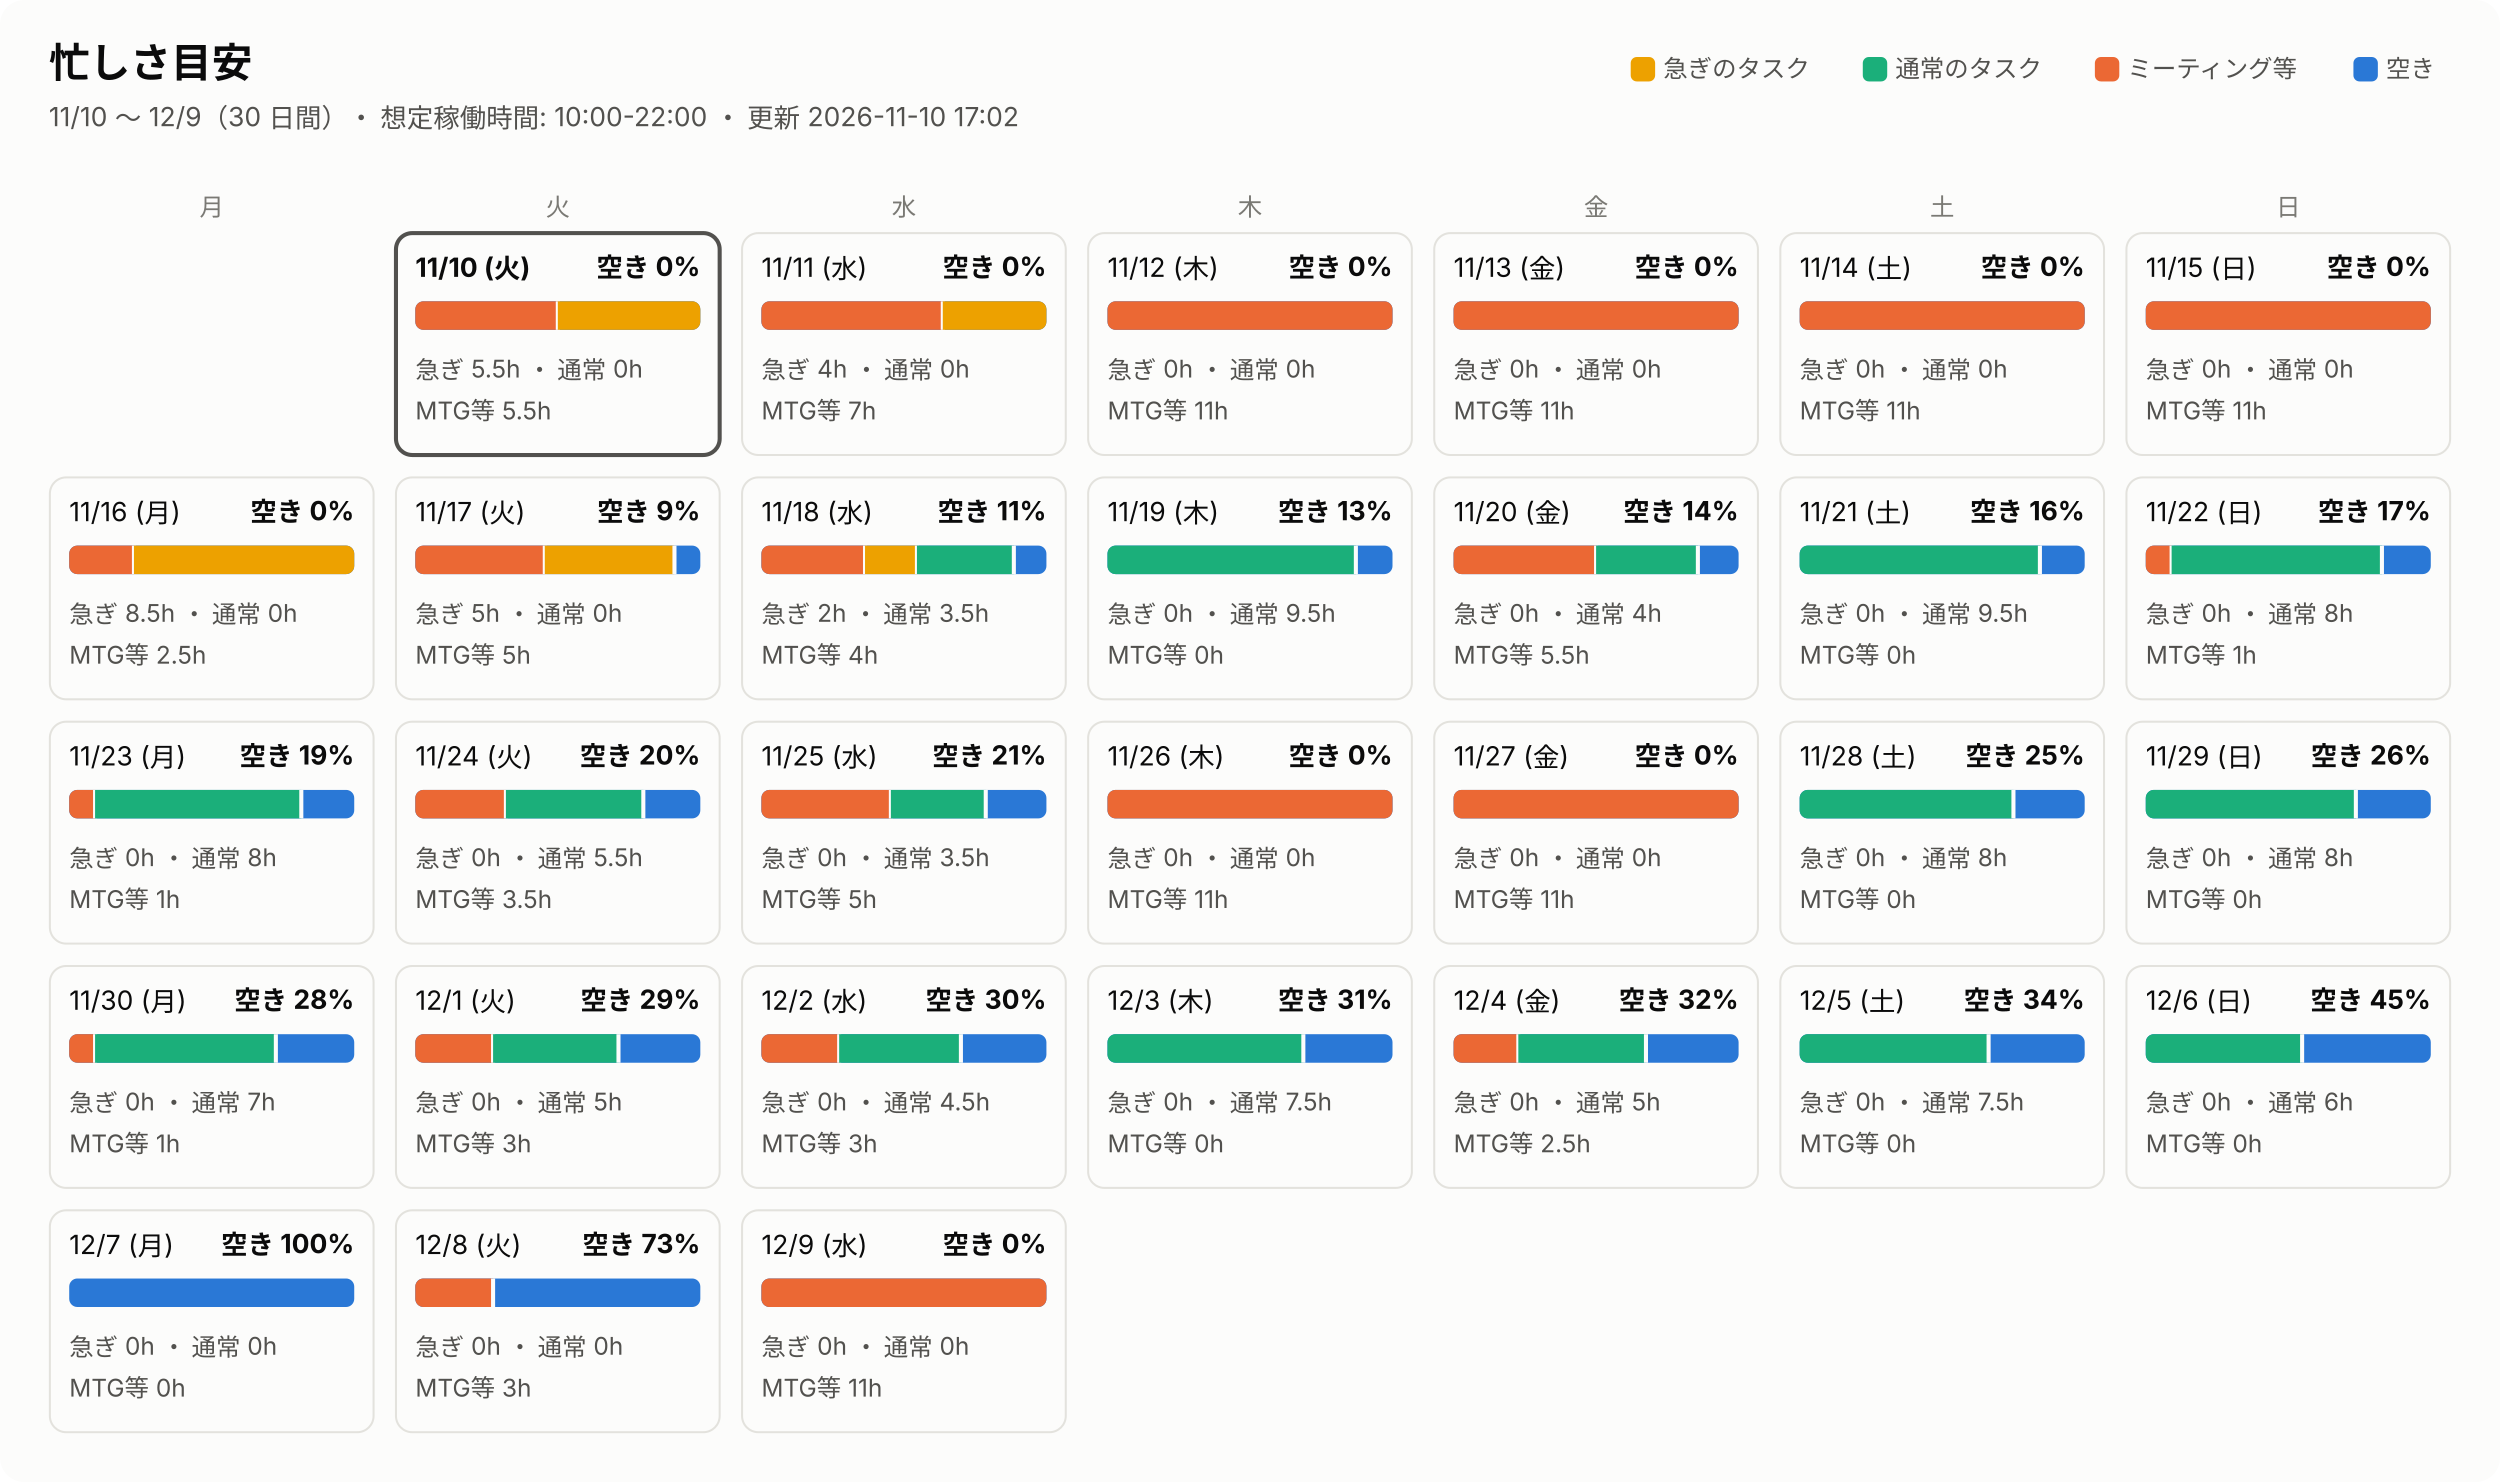
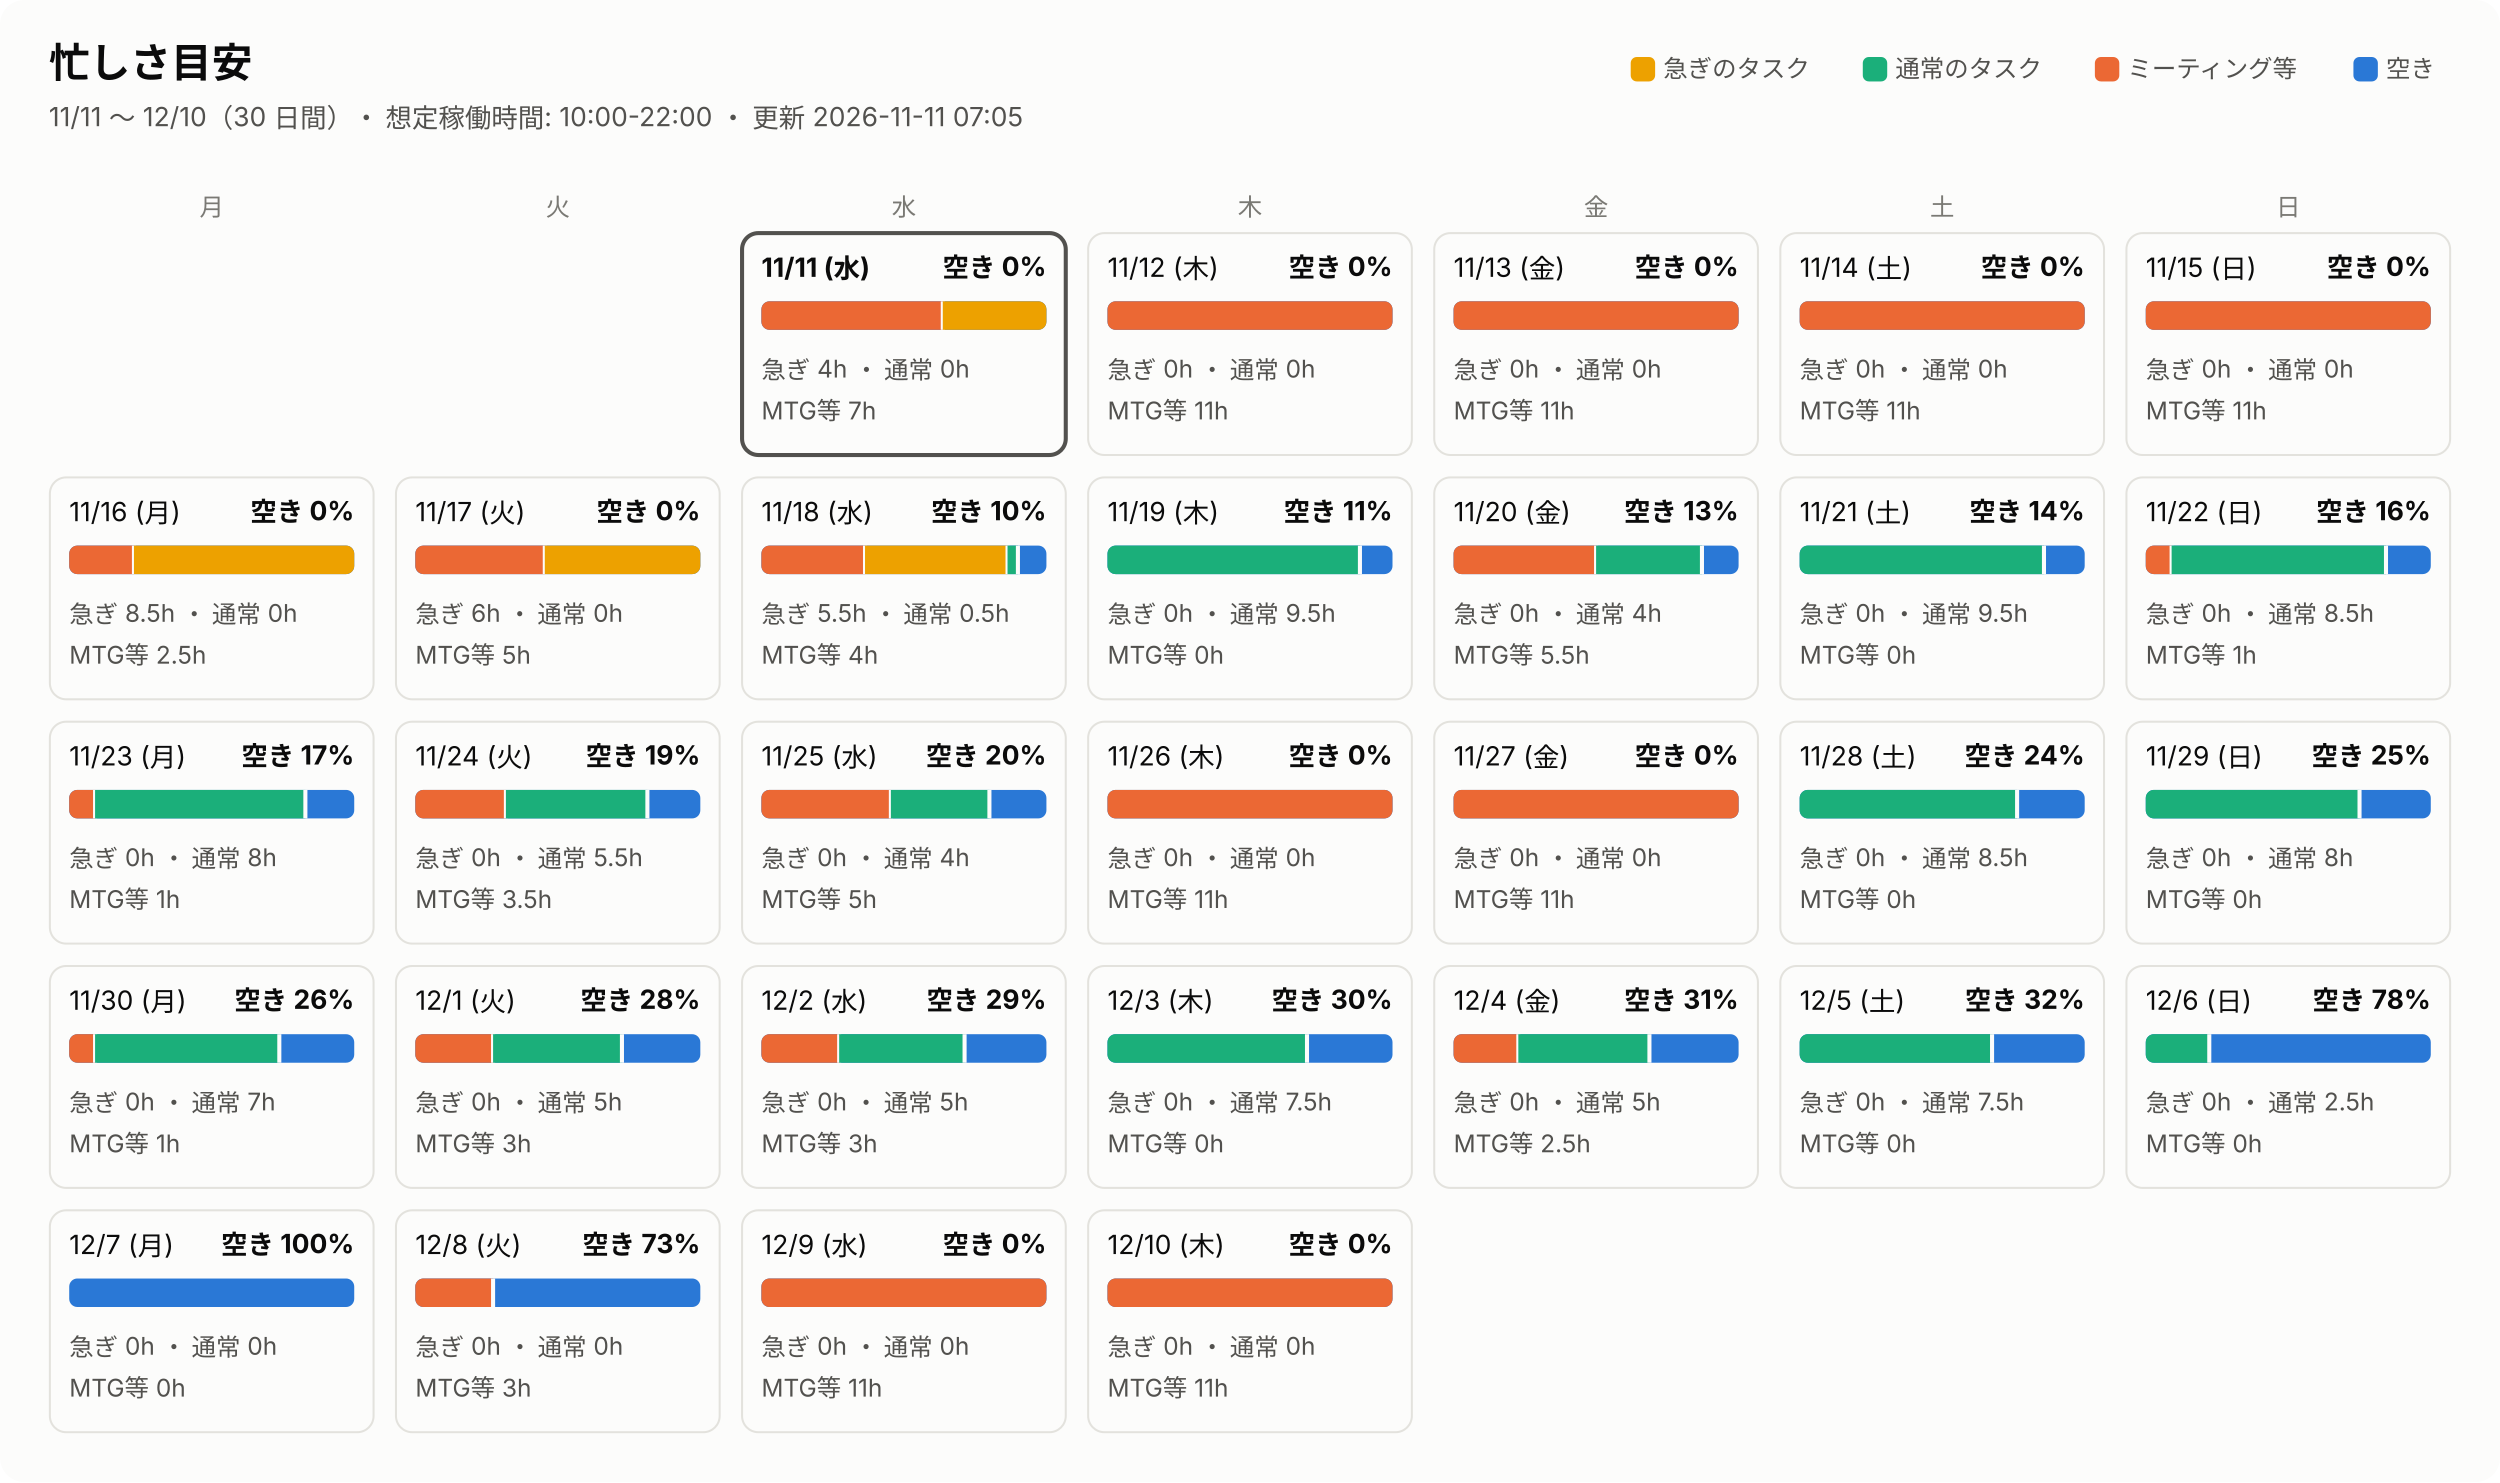
<svg xmlns="http://www.w3.org/2000/svg" viewBox="0 0 1228 728" width="1228" height="728" role="img" aria-label="忙しさ目安" class="viz">
  <style>
    .viz { color-scheme: light dark; }
    .surface { fill: #fcfcfb; }
    .text-1 { fill: #0b0b0b; }
    .text-2 { fill: #52514e; }
    .text-3 { fill: #7a7974; }
    .tasks { fill: #eda100; }
    .flex { fill: #1baf7a; }
    .meetings { fill: #eb6834; }
    .free { fill: #2a78d6; }
    .cell { fill: none; stroke: #e3e2dd; }
    .cell-today { fill: none; stroke: #52514e; }
    .gap { stroke: #fcfcfb; }
    .capmark { stroke: #0b0b0b; }
    .overflow { fill: #d03b3b; }
    text { font-family: -apple-system, BlinkMacSystemFont, "Segoe UI", "Hiragino Sans",
           "Noto Sans JP", "Yu Gothic UI", Meiryo, sans-serif; }
    @media (prefers-color-scheme: dark) {
      .surface { fill: #1a1a19; }
      .text-1 { fill: #f0efec; }
      .text-2 { fill: #c3c2b7; }
      .text-3 { fill: #8f8e87; }
      .tasks { fill: #c98500; }
      .flex { fill: #199e70; }
      .meetings { fill: #d95926; }
      .free { fill: #3987e5; }
      .cell { stroke: #333331; }
      .cell-today { stroke: #c3c2b7; }
      .gap { stroke: #1a1a19; }
      .capmark { stroke: #f0efec; }
      .overflow { fill: #e66767; }
    }
</style>
  <rect class="surface" x="0" y="0" width="1228" height="728" rx="12" />
  <text class="text-1" x="24" y="38" font-size="20" font-weight="700">忙しさ目安</text>
-   <text class="text-2" x="24" y="62" font-size="13">11/10 〜 12/9（30 日間）・ 想定稼働時間: 10:00-22:00 ・ 更新 2026-11-10 17:02</text>
+   <text class="text-2" x="24" y="62" font-size="13">11/11 〜 12/10（30 日間）・ 想定稼働時間: 10:00-22:00 ・ 更新 2026-11-11 07:05</text>
  <rect class="tasks" x="801" y="28" width="12" height="12" rx="3" />
  <text class="text-2" x="817" y="38" font-size="12">急ぎのタスク</text>
  <rect class="flex" x="915" y="28" width="12" height="12" rx="3" />
  <text class="text-2" x="931" y="38" font-size="12">通常のタスク</text>
  <rect class="meetings" x="1029" y="28" width="12" height="12" rx="3" />
  <text class="text-2" x="1045" y="38" font-size="12">ミーティング等</text>
  <rect class="free" x="1156" y="28" width="12" height="12" rx="3" />
  <text class="text-2" x="1172" y="38" font-size="12">空き</text>
  <text class="text-3" x="104.0" y="106" text-anchor="middle" font-size="12">月</text>
  <text class="text-3" x="274.0" y="106" text-anchor="middle" font-size="12">火</text>
  <text class="text-3" x="444.0" y="106" text-anchor="middle" font-size="12">水</text>
  <text class="text-3" x="614.0" y="106" text-anchor="middle" font-size="12">木</text>
  <text class="text-3" x="784.0" y="106" text-anchor="middle" font-size="12">金</text>
  <text class="text-3" x="954.0" y="106" text-anchor="middle" font-size="12">土</text>
  <text class="text-3" x="1124.0" y="106" text-anchor="middle" font-size="12">日</text>
  <g>
-     <rect class="cell-today" stroke-width="2" x="194.5" y="114.5" width="159" height="109" rx="8" />
-     <text class="text-1" x="204" y="136" font-size="13" font-weight="700">11/10 (火)</text>
-     <text class="text-1" x="344" y="136" text-anchor="end" font-size="13" font-weight="700">空き 0%</text>
+     <rect class="cell-today" stroke-width="2" x="364.5" y="114.5" width="159" height="109" rx="8" />
+     <text class="text-1" x="374" y="136" font-size="13" font-weight="700">11/11 (水)</text>
+     <text class="text-1" x="514" y="136" text-anchor="end" font-size="13" font-weight="700">空き 0%</text>
    <clipPath id="c0">
-       <rect x="204.0" y="148" width="140" height="14" rx="4" />
+       <rect x="374.0" y="148" width="140" height="14" rx="4" />
    </clipPath>
    <g clip-path="url(#c0)">
-       <rect class="free" x="204.0" y="148" width="140" height="14" />
-       <rect class="meetings" x="204.0" y="148" width="70.0" height="14" />
-       <line class="gap" stroke-width="2" x1="274.0" y1="148" x2="274.0" y2="162" />
-       <rect class="tasks" x="274.0" y="148" width="70.0" height="14" />
-     </g>
-     <text class="text-2" x="204" y="186" font-size="12">急ぎ 5.5h ・ 通常 0h</text>
-     <text class="text-2" x="204" y="206" font-size="12">MTG等 5.5h</text>
-   </g>
-   <g>
-     <rect class="cell" stroke-width="1" x="364.5" y="114.5" width="159" height="109" rx="8" />
-     <text class="text-1" x="374" y="136" font-size="13">11/11 (水)</text>
-     <text class="text-1" x="514" y="136" text-anchor="end" font-size="13" font-weight="700">空き 0%</text>
-     <clipPath id="c1">
-       <rect x="374.0" y="148" width="140" height="14" rx="4" />
-     </clipPath>
-     <g clip-path="url(#c1)">
      <rect class="free" x="374.0" y="148" width="140" height="14" />
      <rect class="meetings" x="374.0" y="148" width="89.1" height="14" />
      <line class="gap" stroke-width="2" x1="463.1" y1="148" x2="463.1" y2="162" />
      <rect class="tasks" x="463.1" y="148" width="50.9" height="14" />
    </g>
    <text class="text-2" x="374" y="186" font-size="12">急ぎ 4h ・ 通常 0h</text>
    <text class="text-2" x="374" y="206" font-size="12">MTG等 7h</text>
  </g>
  <g>
    <rect class="cell" stroke-width="1" x="534.5" y="114.5" width="159" height="109" rx="8" />
    <text class="text-1" x="544" y="136" font-size="13">11/12 (木)</text>
    <text class="text-1" x="684" y="136" text-anchor="end" font-size="13" font-weight="700">空き 0%</text>
-     <clipPath id="c2">
+     <clipPath id="c1">
      <rect x="544.0" y="148" width="140" height="14" rx="4" />
    </clipPath>
-     <g clip-path="url(#c2)">
+     <g clip-path="url(#c1)">
      <rect class="free" x="544.0" y="148" width="140" height="14" />
      <rect class="meetings" x="544.0" y="148" width="140.0" height="14" />
    </g>
    <text class="text-2" x="544" y="186" font-size="12">急ぎ 0h ・ 通常 0h</text>
    <text class="text-2" x="544" y="206" font-size="12">MTG等 11h</text>
  </g>
  <g>
    <rect class="cell" stroke-width="1" x="704.5" y="114.5" width="159" height="109" rx="8" />
    <text class="text-1" x="714" y="136" font-size="13">11/13 (金)</text>
    <text class="text-1" x="854" y="136" text-anchor="end" font-size="13" font-weight="700">空き 0%</text>
-     <clipPath id="c3">
+     <clipPath id="c2">
      <rect x="714.0" y="148" width="140" height="14" rx="4" />
    </clipPath>
-     <g clip-path="url(#c3)">
+     <g clip-path="url(#c2)">
      <rect class="free" x="714.0" y="148" width="140" height="14" />
      <rect class="meetings" x="714.0" y="148" width="140.0" height="14" />
    </g>
    <text class="text-2" x="714" y="186" font-size="12">急ぎ 0h ・ 通常 0h</text>
    <text class="text-2" x="714" y="206" font-size="12">MTG等 11h</text>
  </g>
  <g>
    <rect class="cell" stroke-width="1" x="874.5" y="114.5" width="159" height="109" rx="8" />
    <text class="text-1" x="884" y="136" font-size="13">11/14 (土)</text>
    <text class="text-1" x="1024" y="136" text-anchor="end" font-size="13" font-weight="700">空き 0%</text>
-     <clipPath id="c4">
+     <clipPath id="c3">
      <rect x="884.0" y="148" width="140" height="14" rx="4" />
    </clipPath>
-     <g clip-path="url(#c4)">
+     <g clip-path="url(#c3)">
      <rect class="free" x="884.0" y="148" width="140" height="14" />
      <rect class="meetings" x="884.0" y="148" width="140.0" height="14" />
    </g>
    <text class="text-2" x="884" y="186" font-size="12">急ぎ 0h ・ 通常 0h</text>
    <text class="text-2" x="884" y="206" font-size="12">MTG等 11h</text>
  </g>
  <g>
    <rect class="cell" stroke-width="1" x="1044.5" y="114.5" width="159" height="109" rx="8" />
    <text class="text-1" x="1054" y="136" font-size="13">11/15 (日)</text>
    <text class="text-1" x="1194" y="136" text-anchor="end" font-size="13" font-weight="700">空き 0%</text>
-     <clipPath id="c5">
+     <clipPath id="c4">
      <rect x="1054.0" y="148" width="140" height="14" rx="4" />
    </clipPath>
-     <g clip-path="url(#c5)">
+     <g clip-path="url(#c4)">
      <rect class="free" x="1054.0" y="148" width="140" height="14" />
      <rect class="meetings" x="1054.0" y="148" width="140.0" height="14" />
    </g>
    <text class="text-2" x="1054" y="186" font-size="12">急ぎ 0h ・ 通常 0h</text>
    <text class="text-2" x="1054" y="206" font-size="12">MTG等 11h</text>
  </g>
  <g>
    <rect class="cell" stroke-width="1" x="24.5" y="234.5" width="159" height="109" rx="8" />
    <text class="text-1" x="34" y="256" font-size="13">11/16 (月)</text>
    <text class="text-1" x="174" y="256" text-anchor="end" font-size="13" font-weight="700">空き 0%</text>
-     <clipPath id="c6">
+     <clipPath id="c5">
      <rect x="34.0" y="268" width="140" height="14" rx="4" />
    </clipPath>
-     <g clip-path="url(#c6)">
+     <g clip-path="url(#c5)">
      <rect class="free" x="34.0" y="268" width="140" height="14" />
      <rect class="meetings" x="34.0" y="268" width="31.8" height="14" />
      <line class="gap" stroke-width="2" x1="65.8" y1="268" x2="65.8" y2="282" />
      <rect class="tasks" x="65.8" y="268" width="108.2" height="14" />
    </g>
    <text class="text-2" x="34" y="306" font-size="12">急ぎ 8.5h ・ 通常 0h</text>
    <text class="text-2" x="34" y="326" font-size="12">MTG等 2.5h</text>
  </g>
  <g>
    <rect class="cell" stroke-width="1" x="194.5" y="234.5" width="159" height="109" rx="8" />
    <text class="text-1" x="204" y="256" font-size="13">11/17 (火)</text>
-     <text class="text-1" x="344" y="256" text-anchor="end" font-size="13" font-weight="700">空き 9%</text>
-     <clipPath id="c7">
+     <text class="text-1" x="344" y="256" text-anchor="end" font-size="13" font-weight="700">空き 0%</text>
+     <clipPath id="c6">
      <rect x="204.0" y="268" width="140" height="14" rx="4" />
    </clipPath>
-     <g clip-path="url(#c7)">
+     <g clip-path="url(#c6)">
      <rect class="free" x="204.0" y="268" width="140" height="14" />
      <rect class="meetings" x="204.0" y="268" width="63.6" height="14" />
      <line class="gap" stroke-width="2" x1="267.6" y1="268" x2="267.6" y2="282" />
-       <rect class="tasks" x="267.6" y="268" width="63.6" height="14" />
-       <line class="gap" stroke-width="2" x1="331.3" y1="268" x2="331.3" y2="282" />
-     </g>
-     <text class="text-2" x="204" y="306" font-size="12">急ぎ 5h ・ 通常 0h</text>
+       <rect class="tasks" x="267.6" y="268" width="76.4" height="14" />
+     </g>
+     <text class="text-2" x="204" y="306" font-size="12">急ぎ 6h ・ 通常 0h</text>
    <text class="text-2" x="204" y="326" font-size="12">MTG等 5h</text>
  </g>
  <g>
    <rect class="cell" stroke-width="1" x="364.5" y="234.5" width="159" height="109" rx="8" />
    <text class="text-1" x="374" y="256" font-size="13">11/18 (水)</text>
-     <text class="text-1" x="514" y="256" text-anchor="end" font-size="13" font-weight="700">空き 11%</text>
-     <clipPath id="c8">
+     <text class="text-1" x="514" y="256" text-anchor="end" font-size="13" font-weight="700">空き 10%</text>
+     <clipPath id="c7">
      <rect x="374.0" y="268" width="140" height="14" rx="4" />
    </clipPath>
-     <g clip-path="url(#c8)">
+     <g clip-path="url(#c7)">
      <rect class="free" x="374.0" y="268" width="140" height="14" />
      <rect class="meetings" x="374.0" y="268" width="50.9" height="14" />
      <line class="gap" stroke-width="2" x1="424.9" y1="268" x2="424.9" y2="282" />
-       <rect class="tasks" x="424.9" y="268" width="25.5" height="14" />
-       <line class="gap" stroke-width="2" x1="450.4" y1="268" x2="450.4" y2="282" />
-       <rect class="flex" x="450.4" y="268" width="47.6" height="14" />
-       <line class="gap" stroke-width="2" x1="498.0" y1="268" x2="498.0" y2="282" />
-     </g>
-     <text class="text-2" x="374" y="306" font-size="12">急ぎ 2h ・ 通常 3.5h</text>
+       <rect class="tasks" x="424.9" y="268" width="70.0" height="14" />
+       <line class="gap" stroke-width="2" x1="494.9" y1="268" x2="494.9" y2="282" />
+       <rect class="flex" x="494.9" y="268" width="5.1" height="14" />
+       <line class="gap" stroke-width="2" x1="500.0" y1="268" x2="500.0" y2="282" />
+     </g>
+     <text class="text-2" x="374" y="306" font-size="12">急ぎ 5.5h ・ 通常 0.5h</text>
    <text class="text-2" x="374" y="326" font-size="12">MTG等 4h</text>
  </g>
  <g>
    <rect class="cell" stroke-width="1" x="534.5" y="234.5" width="159" height="109" rx="8" />
    <text class="text-1" x="544" y="256" font-size="13">11/19 (木)</text>
-     <text class="text-1" x="684" y="256" text-anchor="end" font-size="13" font-weight="700">空き 13%</text>
-     <clipPath id="c9">
+     <text class="text-1" x="684" y="256" text-anchor="end" font-size="13" font-weight="700">空き 11%</text>
+     <clipPath id="c8">
      <rect x="544.0" y="268" width="140" height="14" rx="4" />
    </clipPath>
-     <g clip-path="url(#c9)">
+     <g clip-path="url(#c8)">
      <rect class="free" x="544.0" y="268" width="140" height="14" />
-       <rect class="flex" x="544.0" y="268" width="122.0" height="14" />
-       <line class="gap" stroke-width="2" x1="666.0" y1="268" x2="666.0" y2="282" />
+       <rect class="flex" x="544.0" y="268" width="124.0" height="14" />
+       <line class="gap" stroke-width="2" x1="668.0" y1="268" x2="668.0" y2="282" />
    </g>
    <text class="text-2" x="544" y="306" font-size="12">急ぎ 0h ・ 通常 9.5h</text>
    <text class="text-2" x="544" y="326" font-size="12">MTG等 0h</text>
  </g>
  <g>
    <rect class="cell" stroke-width="1" x="704.5" y="234.5" width="159" height="109" rx="8" />
    <text class="text-1" x="714" y="256" font-size="13">11/20 (金)</text>
-     <text class="text-1" x="854" y="256" text-anchor="end" font-size="13" font-weight="700">空き 14%</text>
-     <clipPath id="c10">
+     <text class="text-1" x="854" y="256" text-anchor="end" font-size="13" font-weight="700">空き 13%</text>
+     <clipPath id="c9">
      <rect x="714.0" y="268" width="140" height="14" rx="4" />
    </clipPath>
-     <g clip-path="url(#c10)">
+     <g clip-path="url(#c9)">
      <rect class="free" x="714.0" y="268" width="140" height="14" />
      <rect class="meetings" x="714.0" y="268" width="70.0" height="14" />
      <line class="gap" stroke-width="2" x1="784.0" y1="268" x2="784.0" y2="282" />
-       <rect class="flex" x="784.0" y="268" width="50.0" height="14" />
-       <line class="gap" stroke-width="2" x1="834.0" y1="268" x2="834.0" y2="282" />
+       <rect class="flex" x="784.0" y="268" width="52.0" height="14" />
+       <line class="gap" stroke-width="2" x1="836.0" y1="268" x2="836.0" y2="282" />
    </g>
    <text class="text-2" x="714" y="306" font-size="12">急ぎ 0h ・ 通常 4h</text>
    <text class="text-2" x="714" y="326" font-size="12">MTG等 5.5h</text>
  </g>
  <g>
    <rect class="cell" stroke-width="1" x="874.5" y="234.5" width="159" height="109" rx="8" />
    <text class="text-1" x="884" y="256" font-size="13">11/21 (土)</text>
-     <text class="text-1" x="1024" y="256" text-anchor="end" font-size="13" font-weight="700">空き 16%</text>
-     <clipPath id="c11">
+     <text class="text-1" x="1024" y="256" text-anchor="end" font-size="13" font-weight="700">空き 14%</text>
+     <clipPath id="c10">
      <rect x="884.0" y="268" width="140" height="14" rx="4" />
    </clipPath>
-     <g clip-path="url(#c11)">
+     <g clip-path="url(#c10)">
      <rect class="free" x="884.0" y="268" width="140" height="14" />
-       <rect class="flex" x="884.0" y="268" width="118.0" height="14" />
-       <line class="gap" stroke-width="2" x1="1002.0" y1="268" x2="1002.0" y2="282" />
+       <rect class="flex" x="884.0" y="268" width="120.0" height="14" />
+       <line class="gap" stroke-width="2" x1="1004.0" y1="268" x2="1004.0" y2="282" />
    </g>
    <text class="text-2" x="884" y="306" font-size="12">急ぎ 0h ・ 通常 9.5h</text>
    <text class="text-2" x="884" y="326" font-size="12">MTG等 0h</text>
  </g>
  <g>
    <rect class="cell" stroke-width="1" x="1044.5" y="234.5" width="159" height="109" rx="8" />
    <text class="text-1" x="1054" y="256" font-size="13">11/22 (日)</text>
-     <text class="text-1" x="1194" y="256" text-anchor="end" font-size="13" font-weight="700">空き 17%</text>
-     <clipPath id="c12">
+     <text class="text-1" x="1194" y="256" text-anchor="end" font-size="13" font-weight="700">空き 16%</text>
+     <clipPath id="c11">
      <rect x="1054.0" y="268" width="140" height="14" rx="4" />
    </clipPath>
-     <g clip-path="url(#c12)">
+     <g clip-path="url(#c11)">
      <rect class="free" x="1054.0" y="268" width="140" height="14" />
      <rect class="meetings" x="1054.0" y="268" width="12.7" height="14" />
      <line class="gap" stroke-width="2" x1="1066.7" y1="268" x2="1066.7" y2="282" />
-       <rect class="flex" x="1066.7" y="268" width="103.3" height="14" />
-       <line class="gap" stroke-width="2" x1="1170.0" y1="268" x2="1170.0" y2="282" />
-     </g>
-     <text class="text-2" x="1054" y="306" font-size="12">急ぎ 0h ・ 通常 8h</text>
+       <rect class="flex" x="1066.7" y="268" width="105.3" height="14" />
+       <line class="gap" stroke-width="2" x1="1172.0" y1="268" x2="1172.0" y2="282" />
+     </g>
+     <text class="text-2" x="1054" y="306" font-size="12">急ぎ 0h ・ 通常 8.5h</text>
    <text class="text-2" x="1054" y="326" font-size="12">MTG等 1h</text>
  </g>
  <g>
    <rect class="cell" stroke-width="1" x="24.5" y="354.5" width="159" height="109" rx="8" />
    <text class="text-1" x="34" y="376" font-size="13">11/23 (月)</text>
-     <text class="text-1" x="174" y="376" text-anchor="end" font-size="13" font-weight="700">空き 19%</text>
-     <clipPath id="c13">
+     <text class="text-1" x="174" y="376" text-anchor="end" font-size="13" font-weight="700">空き 17%</text>
+     <clipPath id="c12">
      <rect x="34.0" y="388" width="140" height="14" rx="4" />
    </clipPath>
-     <g clip-path="url(#c13)">
+     <g clip-path="url(#c12)">
      <rect class="free" x="34.0" y="388" width="140" height="14" />
      <rect class="meetings" x="34.0" y="388" width="12.7" height="14" />
      <line class="gap" stroke-width="2" x1="46.7" y1="388" x2="46.7" y2="402" />
-       <rect class="flex" x="46.7" y="388" width="101.3" height="14" />
-       <line class="gap" stroke-width="2" x1="148.0" y1="388" x2="148.0" y2="402" />
+       <rect class="flex" x="46.7" y="388" width="103.3" height="14" />
+       <line class="gap" stroke-width="2" x1="150.0" y1="388" x2="150.0" y2="402" />
    </g>
    <text class="text-2" x="34" y="426" font-size="12">急ぎ 0h ・ 通常 8h</text>
    <text class="text-2" x="34" y="446" font-size="12">MTG等 1h</text>
  </g>
  <g>
    <rect class="cell" stroke-width="1" x="194.5" y="354.5" width="159" height="109" rx="8" />
    <text class="text-1" x="204" y="376" font-size="13">11/24 (火)</text>
-     <text class="text-1" x="344" y="376" text-anchor="end" font-size="13" font-weight="700">空き 20%</text>
-     <clipPath id="c14">
+     <text class="text-1" x="344" y="376" text-anchor="end" font-size="13" font-weight="700">空き 19%</text>
+     <clipPath id="c13">
      <rect x="204.0" y="388" width="140" height="14" rx="4" />
    </clipPath>
-     <g clip-path="url(#c14)">
+     <g clip-path="url(#c13)">
      <rect class="free" x="204.0" y="388" width="140" height="14" />
      <rect class="meetings" x="204.0" y="388" width="44.5" height="14" />
      <line class="gap" stroke-width="2" x1="248.5" y1="388" x2="248.5" y2="402" />
-       <rect class="flex" x="248.5" y="388" width="67.5" height="14" />
-       <line class="gap" stroke-width="2" x1="316.0" y1="388" x2="316.0" y2="402" />
+       <rect class="flex" x="248.5" y="388" width="69.5" height="14" />
+       <line class="gap" stroke-width="2" x1="318.0" y1="388" x2="318.0" y2="402" />
    </g>
    <text class="text-2" x="204" y="426" font-size="12">急ぎ 0h ・ 通常 5.5h</text>
    <text class="text-2" x="204" y="446" font-size="12">MTG等 3.5h</text>
  </g>
  <g>
    <rect class="cell" stroke-width="1" x="364.5" y="354.5" width="159" height="109" rx="8" />
    <text class="text-1" x="374" y="376" font-size="13">11/25 (水)</text>
-     <text class="text-1" x="514" y="376" text-anchor="end" font-size="13" font-weight="700">空き 21%</text>
-     <clipPath id="c15">
+     <text class="text-1" x="514" y="376" text-anchor="end" font-size="13" font-weight="700">空き 20%</text>
+     <clipPath id="c14">
      <rect x="374.0" y="388" width="140" height="14" rx="4" />
    </clipPath>
-     <g clip-path="url(#c15)">
+     <g clip-path="url(#c14)">
      <rect class="free" x="374.0" y="388" width="140" height="14" />
      <rect class="meetings" x="374.0" y="388" width="63.6" height="14" />
      <line class="gap" stroke-width="2" x1="437.6" y1="388" x2="437.6" y2="402" />
-       <rect class="flex" x="437.6" y="388" width="46.6" height="14" />
-       <line class="gap" stroke-width="2" x1="484.2" y1="388" x2="484.2" y2="402" />
-     </g>
-     <text class="text-2" x="374" y="426" font-size="12">急ぎ 0h ・ 通常 3.5h</text>
+       <rect class="flex" x="437.6" y="388" width="48.4" height="14" />
+       <line class="gap" stroke-width="2" x1="486.0" y1="388" x2="486.0" y2="402" />
+     </g>
+     <text class="text-2" x="374" y="426" font-size="12">急ぎ 0h ・ 通常 4h</text>
    <text class="text-2" x="374" y="446" font-size="12">MTG等 5h</text>
  </g>
  <g>
    <rect class="cell" stroke-width="1" x="534.5" y="354.5" width="159" height="109" rx="8" />
    <text class="text-1" x="544" y="376" font-size="13">11/26 (木)</text>
    <text class="text-1" x="684" y="376" text-anchor="end" font-size="13" font-weight="700">空き 0%</text>
-     <clipPath id="c16">
+     <clipPath id="c15">
      <rect x="544.0" y="388" width="140" height="14" rx="4" />
    </clipPath>
-     <g clip-path="url(#c16)">
+     <g clip-path="url(#c15)">
      <rect class="free" x="544.0" y="388" width="140" height="14" />
      <rect class="meetings" x="544.0" y="388" width="140.0" height="14" />
    </g>
    <text class="text-2" x="544" y="426" font-size="12">急ぎ 0h ・ 通常 0h</text>
    <text class="text-2" x="544" y="446" font-size="12">MTG等 11h</text>
  </g>
  <g>
    <rect class="cell" stroke-width="1" x="704.5" y="354.5" width="159" height="109" rx="8" />
    <text class="text-1" x="714" y="376" font-size="13">11/27 (金)</text>
    <text class="text-1" x="854" y="376" text-anchor="end" font-size="13" font-weight="700">空き 0%</text>
-     <clipPath id="c17">
+     <clipPath id="c16">
      <rect x="714.0" y="388" width="140" height="14" rx="4" />
    </clipPath>
-     <g clip-path="url(#c17)">
+     <g clip-path="url(#c16)">
      <rect class="free" x="714.0" y="388" width="140" height="14" />
      <rect class="meetings" x="714.0" y="388" width="140.0" height="14" />
    </g>
    <text class="text-2" x="714" y="426" font-size="12">急ぎ 0h ・ 通常 0h</text>
    <text class="text-2" x="714" y="446" font-size="12">MTG等 11h</text>
  </g>
  <g>
    <rect class="cell" stroke-width="1" x="874.5" y="354.5" width="159" height="109" rx="8" />
    <text class="text-1" x="884" y="376" font-size="13">11/28 (土)</text>
-     <text class="text-1" x="1024" y="376" text-anchor="end" font-size="13" font-weight="700">空き 25%</text>
-     <clipPath id="c18">
+     <text class="text-1" x="1024" y="376" text-anchor="end" font-size="13" font-weight="700">空き 24%</text>
+     <clipPath id="c17">
      <rect x="884.0" y="388" width="140" height="14" rx="4" />
    </clipPath>
-     <g clip-path="url(#c18)">
+     <g clip-path="url(#c17)">
      <rect class="free" x="884.0" y="388" width="140" height="14" />
-       <rect class="flex" x="884.0" y="388" width="105.0" height="14" />
-       <line class="gap" stroke-width="2" x1="989.0" y1="388" x2="989.0" y2="402" />
-     </g>
-     <text class="text-2" x="884" y="426" font-size="12">急ぎ 0h ・ 通常 8h</text>
+       <rect class="flex" x="884.0" y="388" width="106.7" height="14" />
+       <line class="gap" stroke-width="2" x1="990.8" y1="388" x2="990.8" y2="402" />
+     </g>
+     <text class="text-2" x="884" y="426" font-size="12">急ぎ 0h ・ 通常 8.5h</text>
    <text class="text-2" x="884" y="446" font-size="12">MTG等 0h</text>
  </g>
  <g>
    <rect class="cell" stroke-width="1" x="1044.5" y="354.5" width="159" height="109" rx="8" />
    <text class="text-1" x="1054" y="376" font-size="13">11/29 (日)</text>
-     <text class="text-1" x="1194" y="376" text-anchor="end" font-size="13" font-weight="700">空き 26%</text>
-     <clipPath id="c19">
+     <text class="text-1" x="1194" y="376" text-anchor="end" font-size="13" font-weight="700">空き 25%</text>
+     <clipPath id="c18">
      <rect x="1054.0" y="388" width="140" height="14" rx="4" />
    </clipPath>
-     <g clip-path="url(#c19)">
+     <g clip-path="url(#c18)">
      <rect class="free" x="1054.0" y="388" width="140" height="14" />
-       <rect class="flex" x="1054.0" y="388" width="103.3" height="14" />
-       <line class="gap" stroke-width="2" x1="1157.2" y1="388" x2="1157.2" y2="402" />
+       <rect class="flex" x="1054.0" y="388" width="105.0" height="14" />
+       <line class="gap" stroke-width="2" x1="1159.0" y1="388" x2="1159.0" y2="402" />
    </g>
    <text class="text-2" x="1054" y="426" font-size="12">急ぎ 0h ・ 通常 8h</text>
    <text class="text-2" x="1054" y="446" font-size="12">MTG等 0h</text>
  </g>
  <g>
    <rect class="cell" stroke-width="1" x="24.5" y="474.5" width="159" height="109" rx="8" />
    <text class="text-1" x="34" y="496" font-size="13">11/30 (月)</text>
-     <text class="text-1" x="174" y="496" text-anchor="end" font-size="13" font-weight="700">空き 28%</text>
-     <clipPath id="c20">
+     <text class="text-1" x="174" y="496" text-anchor="end" font-size="13" font-weight="700">空き 26%</text>
+     <clipPath id="c19">
      <rect x="34.0" y="508" width="140" height="14" rx="4" />
    </clipPath>
-     <g clip-path="url(#c20)">
+     <g clip-path="url(#c19)">
      <rect class="free" x="34.0" y="508" width="140" height="14" />
      <rect class="meetings" x="34.0" y="508" width="12.7" height="14" />
      <line class="gap" stroke-width="2" x1="46.7" y1="508" x2="46.7" y2="522" />
-       <rect class="flex" x="46.7" y="508" width="88.8" height="14" />
-       <line class="gap" stroke-width="2" x1="135.5" y1="508" x2="135.5" y2="522" />
+       <rect class="flex" x="46.7" y="508" width="90.5" height="14" />
+       <line class="gap" stroke-width="2" x1="137.2" y1="508" x2="137.2" y2="522" />
    </g>
    <text class="text-2" x="34" y="546" font-size="12">急ぎ 0h ・ 通常 7h</text>
    <text class="text-2" x="34" y="566" font-size="12">MTG等 1h</text>
  </g>
  <g>
    <rect class="cell" stroke-width="1" x="194.5" y="474.5" width="159" height="109" rx="8" />
    <text class="text-1" x="204" y="496" font-size="13">12/1 (火)</text>
-     <text class="text-1" x="344" y="496" text-anchor="end" font-size="13" font-weight="700">空き 29%</text>
-     <clipPath id="c21">
+     <text class="text-1" x="344" y="496" text-anchor="end" font-size="13" font-weight="700">空き 28%</text>
+     <clipPath id="c20">
      <rect x="204.0" y="508" width="140" height="14" rx="4" />
    </clipPath>
-     <g clip-path="url(#c21)">
+     <g clip-path="url(#c20)">
      <rect class="free" x="204.0" y="508" width="140" height="14" />
      <rect class="meetings" x="204.0" y="508" width="38.2" height="14" />
      <line class="gap" stroke-width="2" x1="242.2" y1="508" x2="242.2" y2="522" />
-       <rect class="flex" x="242.2" y="508" width="61.6" height="14" />
-       <line class="gap" stroke-width="2" x1="303.8" y1="508" x2="303.8" y2="522" />
+       <rect class="flex" x="242.2" y="508" width="63.3" height="14" />
+       <line class="gap" stroke-width="2" x1="305.5" y1="508" x2="305.5" y2="522" />
    </g>
    <text class="text-2" x="204" y="546" font-size="12">急ぎ 0h ・ 通常 5h</text>
    <text class="text-2" x="204" y="566" font-size="12">MTG等 3h</text>
  </g>
  <g>
    <rect class="cell" stroke-width="1" x="364.5" y="474.5" width="159" height="109" rx="8" />
    <text class="text-1" x="374" y="496" font-size="13">12/2 (水)</text>
-     <text class="text-1" x="514" y="496" text-anchor="end" font-size="13" font-weight="700">空き 30%</text>
-     <clipPath id="c22">
+     <text class="text-1" x="514" y="496" text-anchor="end" font-size="13" font-weight="700">空き 29%</text>
+     <clipPath id="c21">
      <rect x="374.0" y="508" width="140" height="14" rx="4" />
    </clipPath>
-     <g clip-path="url(#c22)">
+     <g clip-path="url(#c21)">
      <rect class="free" x="374.0" y="508" width="140" height="14" />
      <rect class="meetings" x="374.0" y="508" width="38.2" height="14" />
      <line class="gap" stroke-width="2" x1="412.2" y1="508" x2="412.2" y2="522" />
-       <rect class="flex" x="412.2" y="508" width="59.8" height="14" />
-       <line class="gap" stroke-width="2" x1="472.0" y1="508" x2="472.0" y2="522" />
-     </g>
-     <text class="text-2" x="374" y="546" font-size="12">急ぎ 0h ・ 通常 4.5h</text>
+       <rect class="flex" x="412.2" y="508" width="61.6" height="14" />
+       <line class="gap" stroke-width="2" x1="473.8" y1="508" x2="473.8" y2="522" />
+     </g>
+     <text class="text-2" x="374" y="546" font-size="12">急ぎ 0h ・ 通常 5h</text>
    <text class="text-2" x="374" y="566" font-size="12">MTG等 3h</text>
  </g>
  <g>
    <rect class="cell" stroke-width="1" x="534.5" y="474.5" width="159" height="109" rx="8" />
    <text class="text-1" x="544" y="496" font-size="13">12/3 (木)</text>
-     <text class="text-1" x="684" y="496" text-anchor="end" font-size="13" font-weight="700">空き 31%</text>
-     <clipPath id="c23">
+     <text class="text-1" x="684" y="496" text-anchor="end" font-size="13" font-weight="700">空き 30%</text>
+     <clipPath id="c22">
      <rect x="544.0" y="508" width="140" height="14" rx="4" />
    </clipPath>
-     <g clip-path="url(#c23)">
+     <g clip-path="url(#c22)">
      <rect class="free" x="544.0" y="508" width="140" height="14" />
-       <rect class="flex" x="544.0" y="508" width="96.2" height="14" />
-       <line class="gap" stroke-width="2" x1="640.2" y1="508" x2="640.2" y2="522" />
+       <rect class="flex" x="544.0" y="508" width="98.0" height="14" />
+       <line class="gap" stroke-width="2" x1="642.0" y1="508" x2="642.0" y2="522" />
    </g>
    <text class="text-2" x="544" y="546" font-size="12">急ぎ 0h ・ 通常 7.5h</text>
    <text class="text-2" x="544" y="566" font-size="12">MTG等 0h</text>
  </g>
  <g>
    <rect class="cell" stroke-width="1" x="704.5" y="474.5" width="159" height="109" rx="8" />
    <text class="text-1" x="714" y="496" font-size="13">12/4 (金)</text>
-     <text class="text-1" x="854" y="496" text-anchor="end" font-size="13" font-weight="700">空き 32%</text>
-     <clipPath id="c24">
+     <text class="text-1" x="854" y="496" text-anchor="end" font-size="13" font-weight="700">空き 31%</text>
+     <clipPath id="c23">
      <rect x="714.0" y="508" width="140" height="14" rx="4" />
    </clipPath>
-     <g clip-path="url(#c24)">
+     <g clip-path="url(#c23)">
      <rect class="free" x="714.0" y="508" width="140" height="14" />
      <rect class="meetings" x="714.0" y="508" width="31.8" height="14" />
      <line class="gap" stroke-width="2" x1="745.8" y1="508" x2="745.8" y2="522" />
-       <rect class="flex" x="745.8" y="508" width="62.7" height="14" />
-       <line class="gap" stroke-width="2" x1="808.5" y1="508" x2="808.5" y2="522" />
+       <rect class="flex" x="745.8" y="508" width="64.4" height="14" />
+       <line class="gap" stroke-width="2" x1="810.2" y1="508" x2="810.2" y2="522" />
    </g>
    <text class="text-2" x="714" y="546" font-size="12">急ぎ 0h ・ 通常 5h</text>
    <text class="text-2" x="714" y="566" font-size="12">MTG等 2.5h</text>
  </g>
  <g>
    <rect class="cell" stroke-width="1" x="874.5" y="474.5" width="159" height="109" rx="8" />
    <text class="text-1" x="884" y="496" font-size="13">12/5 (土)</text>
-     <text class="text-1" x="1024" y="496" text-anchor="end" font-size="13" font-weight="700">空き 34%</text>
-     <clipPath id="c25">
+     <text class="text-1" x="1024" y="496" text-anchor="end" font-size="13" font-weight="700">空き 32%</text>
+     <clipPath id="c24">
      <rect x="884.0" y="508" width="140" height="14" rx="4" />
    </clipPath>
-     <g clip-path="url(#c25)">
+     <g clip-path="url(#c24)">
      <rect class="free" x="884.0" y="508" width="140" height="14" />
-       <rect class="flex" x="884.0" y="508" width="92.8" height="14" />
-       <line class="gap" stroke-width="2" x1="976.8" y1="508" x2="976.8" y2="522" />
+       <rect class="flex" x="884.0" y="508" width="94.5" height="14" />
+       <line class="gap" stroke-width="2" x1="978.5" y1="508" x2="978.5" y2="522" />
    </g>
    <text class="text-2" x="884" y="546" font-size="12">急ぎ 0h ・ 通常 7.5h</text>
    <text class="text-2" x="884" y="566" font-size="12">MTG等 0h</text>
  </g>
  <g>
    <rect class="cell" stroke-width="1" x="1044.5" y="474.5" width="159" height="109" rx="8" />
    <text class="text-1" x="1054" y="496" font-size="13">12/6 (日)</text>
-     <text class="text-1" x="1194" y="496" text-anchor="end" font-size="13" font-weight="700">空き 45%</text>
-     <clipPath id="c26">
+     <text class="text-1" x="1194" y="496" text-anchor="end" font-size="13" font-weight="700">空き 78%</text>
+     <clipPath id="c25">
      <rect x="1054.0" y="508" width="140" height="14" rx="4" />
    </clipPath>
-     <g clip-path="url(#c26)">
+     <g clip-path="url(#c25)">
      <rect class="free" x="1054.0" y="508" width="140" height="14" />
-       <rect class="flex" x="1054.0" y="508" width="76.8" height="14" />
-       <line class="gap" stroke-width="2" x1="1130.8" y1="508" x2="1130.8" y2="522" />
-     </g>
-     <text class="text-2" x="1054" y="546" font-size="12">急ぎ 0h ・ 通常 6h</text>
+       <rect class="flex" x="1054.0" y="508" width="31.2" height="14" />
+       <line class="gap" stroke-width="2" x1="1085.2" y1="508" x2="1085.2" y2="522" />
+     </g>
+     <text class="text-2" x="1054" y="546" font-size="12">急ぎ 0h ・ 通常 2.5h</text>
    <text class="text-2" x="1054" y="566" font-size="12">MTG等 0h</text>
  </g>
  <g>
    <rect class="cell" stroke-width="1" x="24.5" y="594.5" width="159" height="109" rx="8" />
    <text class="text-1" x="34" y="616" font-size="13">12/7 (月)</text>
    <text class="text-1" x="174" y="616" text-anchor="end" font-size="13" font-weight="700">空き 100%</text>
-     <clipPath id="c27">
+     <clipPath id="c26">
      <rect x="34.0" y="628" width="140" height="14" rx="4" />
    </clipPath>
-     <g clip-path="url(#c27)">
+     <g clip-path="url(#c26)">
      <rect class="free" x="34.0" y="628" width="140" height="14" />
    </g>
    <text class="text-2" x="34" y="666" font-size="12">急ぎ 0h ・ 通常 0h</text>
    <text class="text-2" x="34" y="686" font-size="12">MTG等 0h</text>
  </g>
  <g>
    <rect class="cell" stroke-width="1" x="194.5" y="594.5" width="159" height="109" rx="8" />
    <text class="text-1" x="204" y="616" font-size="13">12/8 (火)</text>
    <text class="text-1" x="344" y="616" text-anchor="end" font-size="13" font-weight="700">空き 73%</text>
-     <clipPath id="c28">
+     <clipPath id="c27">
      <rect x="204.0" y="628" width="140" height="14" rx="4" />
    </clipPath>
-     <g clip-path="url(#c28)">
+     <g clip-path="url(#c27)">
      <rect class="free" x="204.0" y="628" width="140" height="14" />
      <rect class="meetings" x="204.0" y="628" width="38.2" height="14" />
      <line class="gap" stroke-width="2" x1="242.2" y1="628" x2="242.2" y2="642" />
    </g>
    <text class="text-2" x="204" y="666" font-size="12">急ぎ 0h ・ 通常 0h</text>
    <text class="text-2" x="204" y="686" font-size="12">MTG等 3h</text>
  </g>
  <g>
    <rect class="cell" stroke-width="1" x="364.5" y="594.5" width="159" height="109" rx="8" />
    <text class="text-1" x="374" y="616" font-size="13">12/9 (水)</text>
    <text class="text-1" x="514" y="616" text-anchor="end" font-size="13" font-weight="700">空き 0%</text>
-     <clipPath id="c29">
+     <clipPath id="c28">
      <rect x="374.0" y="628" width="140" height="14" rx="4" />
    </clipPath>
-     <g clip-path="url(#c29)">
+     <g clip-path="url(#c28)">
      <rect class="free" x="374.0" y="628" width="140" height="14" />
      <rect class="meetings" x="374.0" y="628" width="140.0" height="14" />
    </g>
    <text class="text-2" x="374" y="666" font-size="12">急ぎ 0h ・ 通常 0h</text>
    <text class="text-2" x="374" y="686" font-size="12">MTG等 11h</text>
  </g>
+   <g>
+     <rect class="cell" stroke-width="1" x="534.5" y="594.5" width="159" height="109" rx="8" />
+     <text class="text-1" x="544" y="616" font-size="13">12/10 (木)</text>
+     <text class="text-1" x="684" y="616" text-anchor="end" font-size="13" font-weight="700">空き 0%</text>
+     <clipPath id="c29">
+       <rect x="544.0" y="628" width="140" height="14" rx="4" />
+     </clipPath>
+     <g clip-path="url(#c29)">
+       <rect class="free" x="544.0" y="628" width="140" height="14" />
+       <rect class="meetings" x="544.0" y="628" width="140.0" height="14" />
+     </g>
+     <text class="text-2" x="544" y="666" font-size="12">急ぎ 0h ・ 通常 0h</text>
+     <text class="text-2" x="544" y="686" font-size="12">MTG等 11h</text>
+   </g>
</svg>
